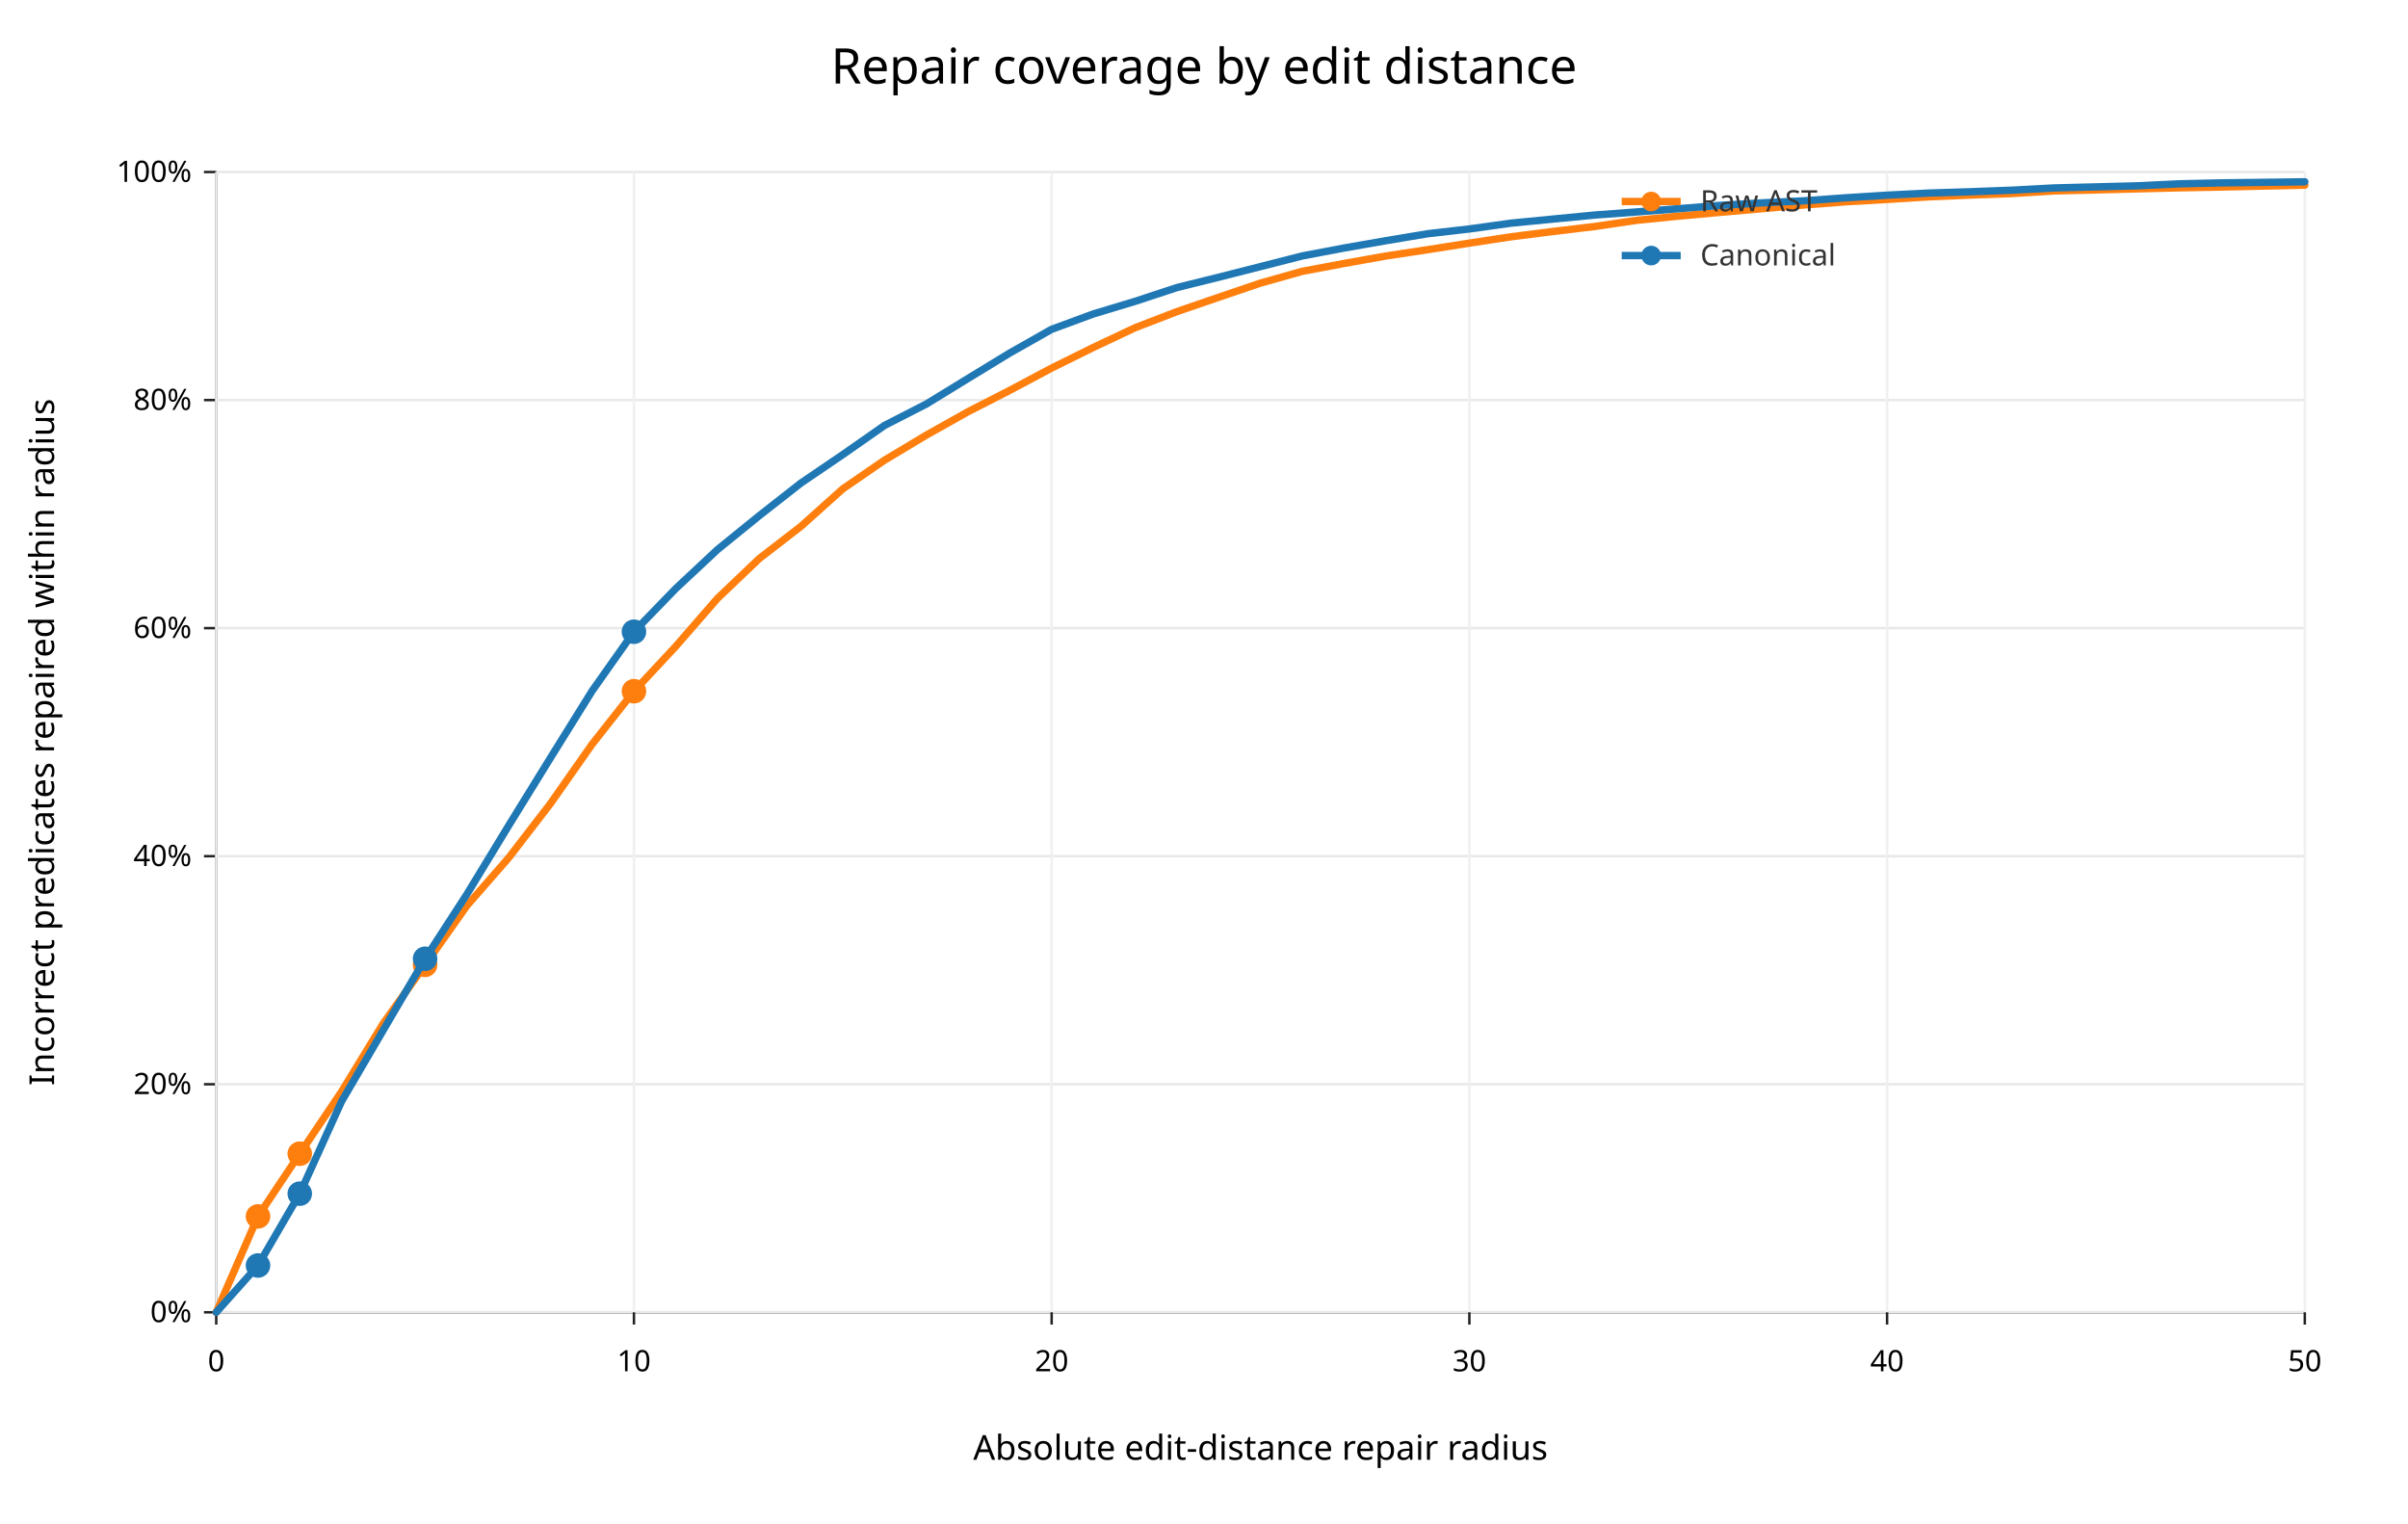
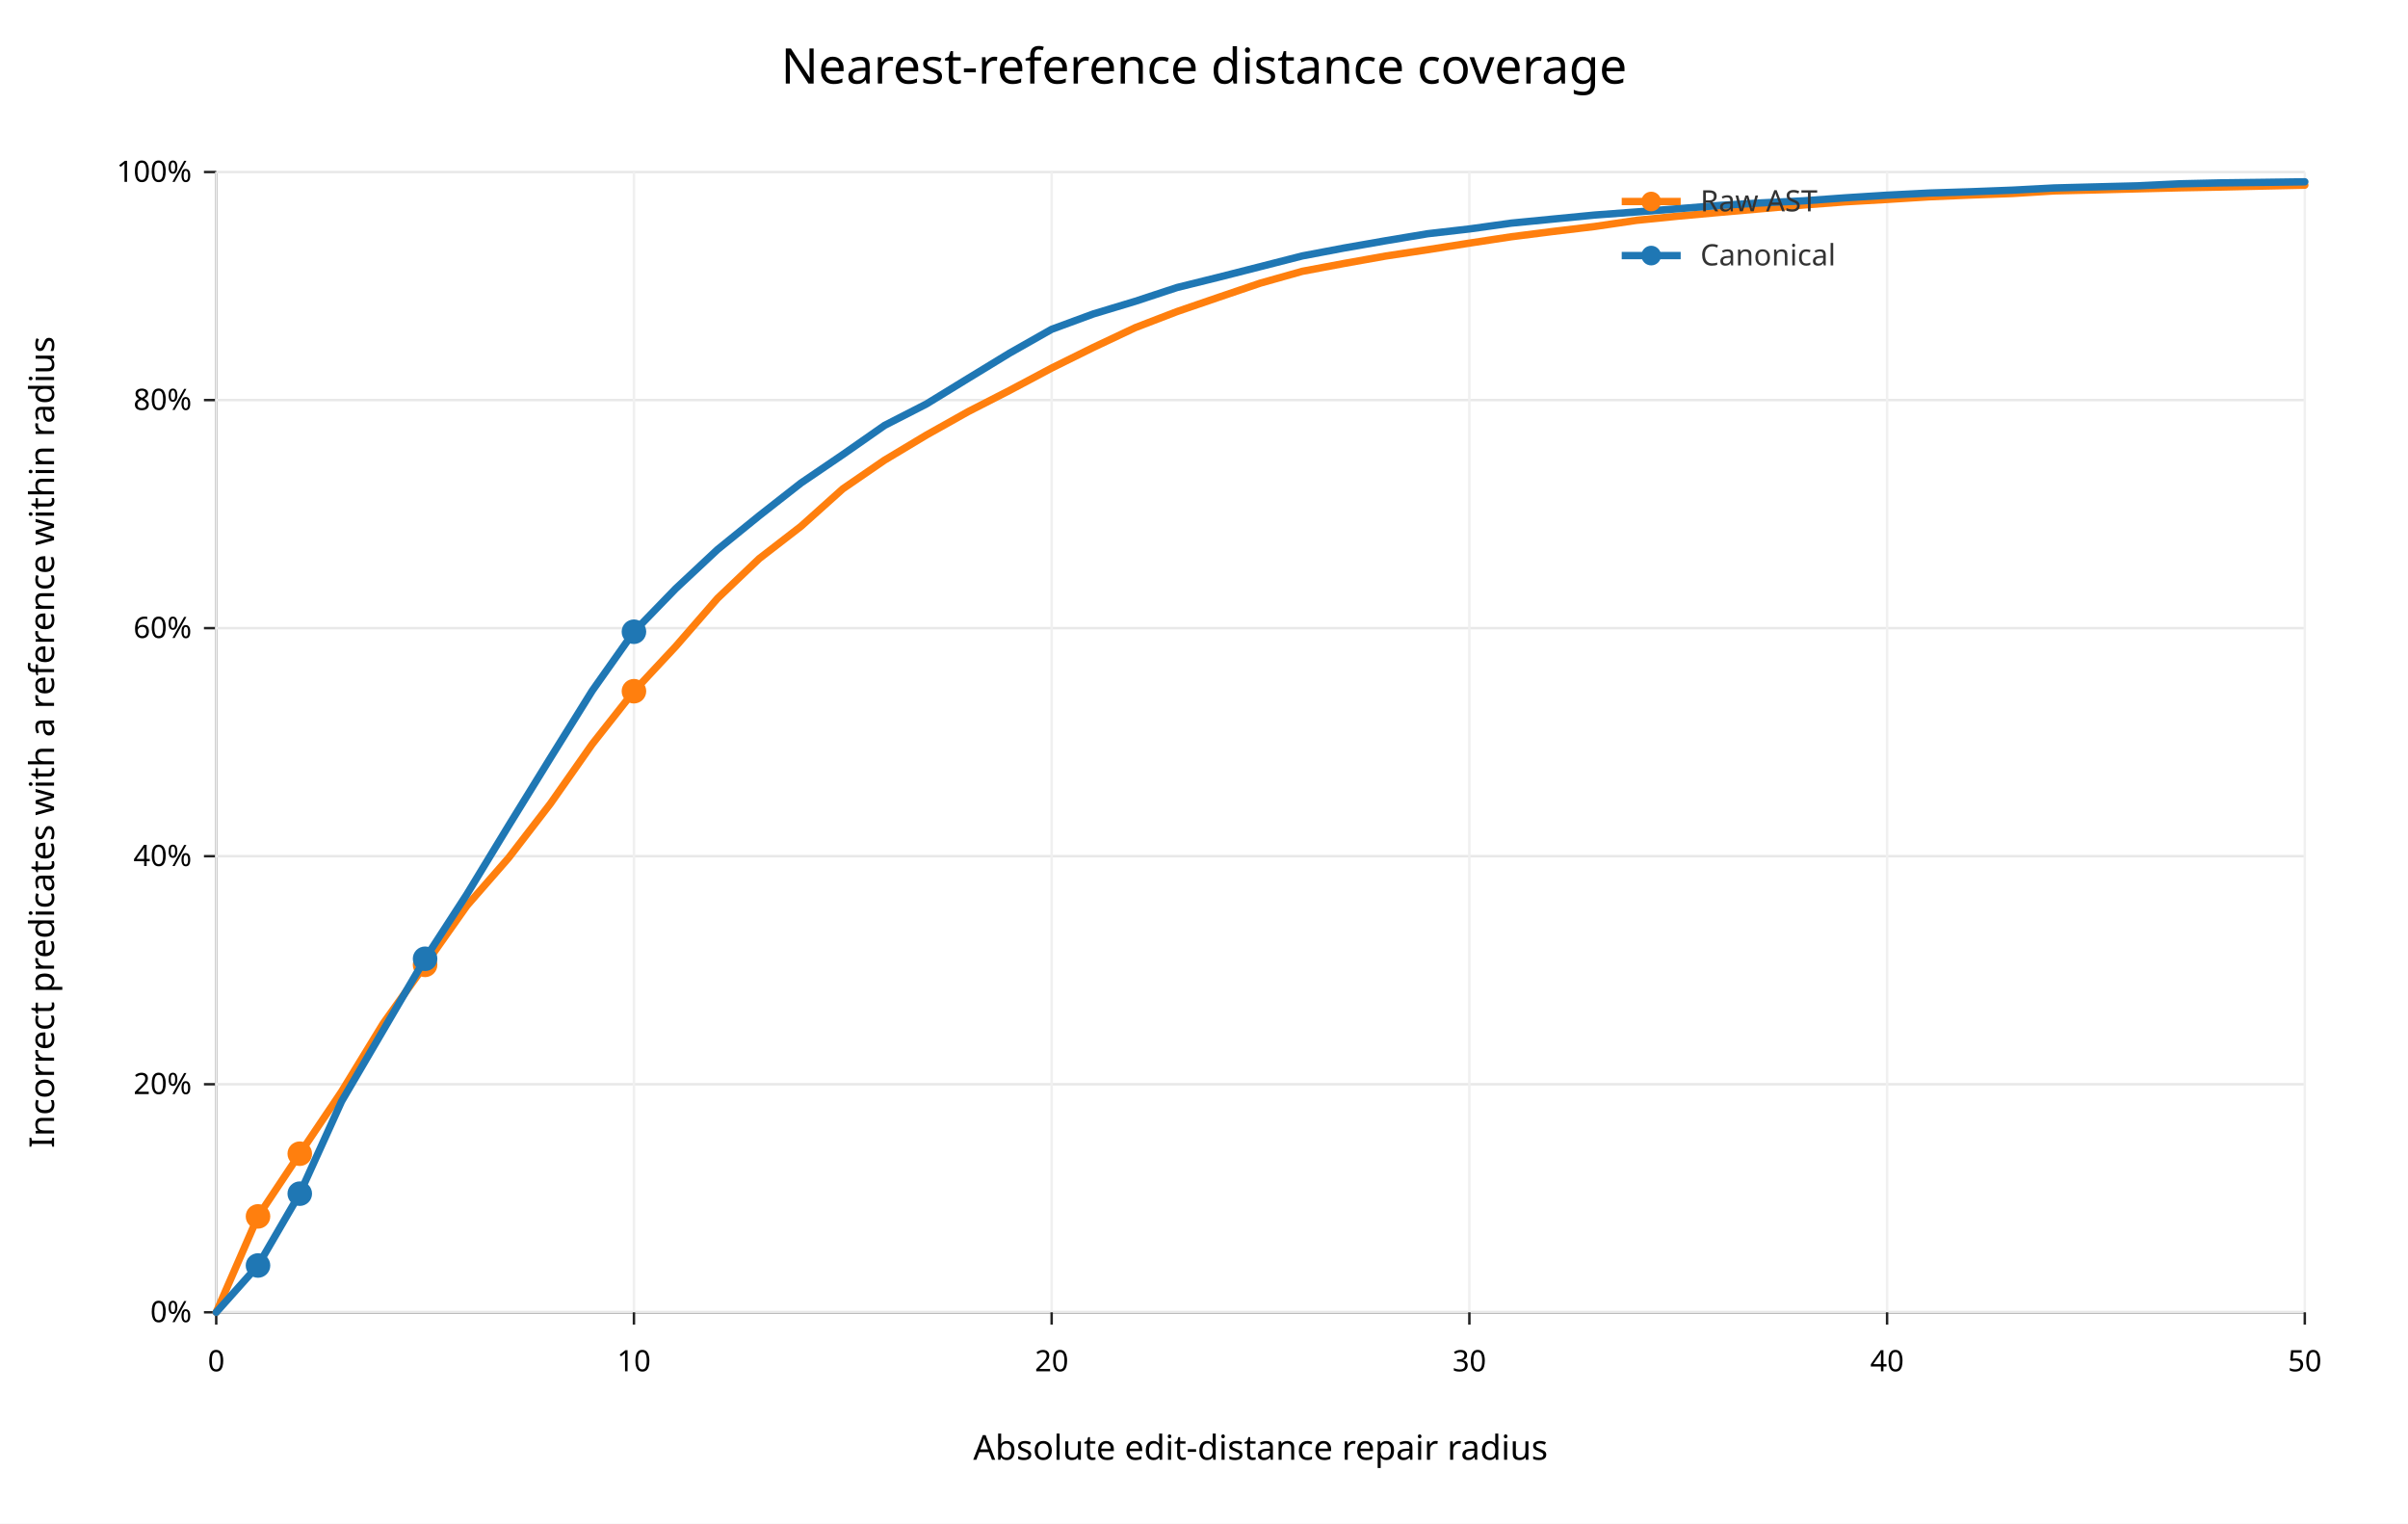
<svg xmlns="http://www.w3.org/2000/svg" width="980" height="620" viewBox="0 0 980 620">
  <rect width="100%" height="100%" fill="white" />
-   <text x="490" y="34" text-anchor="middle" font-family="sans-serif" font-size="20">Repair coverage by edit distance</text>
+   <text x="490" y="34" text-anchor="middle" font-family="sans-serif" font-size="20">Nearest-reference distance coverage</text>
  <line x1="88" y1="534" x2="938" y2="534" stroke="#222" stroke-width="1" />
  <line x1="88" y1="70" x2="88" y2="534" stroke="#222" stroke-width="1" />
  <line x1="88" y1="534" x2="938" y2="534" stroke="#e8e8e8" />
  <line x1="83" y1="534" x2="88" y2="534" stroke="#222" />
  <text x="78" y="538" text-anchor="end" font-family="sans-serif" font-size="12">0%</text>
  <line x1="88" y1="441.2" x2="938" y2="441.2" stroke="#e8e8e8" />
  <line x1="83" y1="441.2" x2="88" y2="441.2" stroke="#222" />
  <text x="78" y="445.2" text-anchor="end" font-family="sans-serif" font-size="12">20%</text>
  <line x1="88" y1="348.4" x2="938" y2="348.4" stroke="#e8e8e8" />
  <line x1="83" y1="348.4" x2="88" y2="348.4" stroke="#222" />
  <text x="78" y="352.4" text-anchor="end" font-family="sans-serif" font-size="12">40%</text>
  <line x1="88" y1="255.6" x2="938" y2="255.6" stroke="#e8e8e8" />
  <line x1="83" y1="255.6" x2="88" y2="255.6" stroke="#222" />
  <text x="78" y="259.6" text-anchor="end" font-family="sans-serif" font-size="12">60%</text>
  <line x1="88" y1="162.8" x2="938" y2="162.8" stroke="#e8e8e8" />
  <line x1="83" y1="162.8" x2="88" y2="162.8" stroke="#222" />
  <text x="78" y="166.8" text-anchor="end" font-family="sans-serif" font-size="12">80%</text>
  <line x1="88" y1="70" x2="938" y2="70" stroke="#e8e8e8" />
  <line x1="83" y1="70" x2="88" y2="70" stroke="#222" />
  <text x="78" y="74" text-anchor="end" font-family="sans-serif" font-size="12">100%</text>
  <line x1="88" y1="70" x2="88" y2="534" stroke="#f0f0f0" />
  <line x1="88" y1="534" x2="88" y2="539" stroke="#222" />
  <text x="88" y="558" text-anchor="middle" font-family="sans-serif" font-size="12">0</text>
  <line x1="258" y1="70" x2="258" y2="534" stroke="#f0f0f0" />
  <line x1="258" y1="534" x2="258" y2="539" stroke="#222" />
  <text x="258" y="558" text-anchor="middle" font-family="sans-serif" font-size="12">10</text>
  <line x1="428" y1="70" x2="428" y2="534" stroke="#f0f0f0" />
  <line x1="428" y1="534" x2="428" y2="539" stroke="#222" />
  <text x="428" y="558" text-anchor="middle" font-family="sans-serif" font-size="12">20</text>
  <line x1="598" y1="70" x2="598" y2="534" stroke="#f0f0f0" />
  <line x1="598" y1="534" x2="598" y2="539" stroke="#222" />
  <text x="598" y="558" text-anchor="middle" font-family="sans-serif" font-size="12">30</text>
  <line x1="768" y1="70" x2="768" y2="534" stroke="#f0f0f0" />
  <line x1="768" y1="534" x2="768" y2="539" stroke="#222" />
  <text x="768" y="558" text-anchor="middle" font-family="sans-serif" font-size="12">40</text>
  <line x1="938" y1="70" x2="938" y2="534" stroke="#f0f0f0" />
  <line x1="938" y1="534" x2="938" y2="539" stroke="#222" />
  <text x="938" y="558" text-anchor="middle" font-family="sans-serif" font-size="12">50</text>
  <path d="M 88 534 L 105 494.974 L 122 469.467 L 139 444.224 L 156 416.418 L 173 392.619 L 190 368.558 L 207 349.083 L 224 327.025 L 241 302.81 L 258 281.266 L 275 263.04 L 292 243.499 L 309 227.298 L 326 214.161 L 343 198.923 L 360 187.242 L 377 177.051 L 394 167.516 L 411 158.813 L 428 149.771 L 445 141.364 L 462 133.339 L 479 126.793 L 496 120.958 L 513 115.189 L 530 110.405 L 547 107.209 L 564 104.177 L 581 101.604 L 598 98.933 L 615 96.349 L 632 94.193 L 649 92.168 L 666 89.661 L 683 87.953 L 700 86.41 L 717 84.921 L 734 83.421 L 751 82.129 L 768 81.155 L 785 80.093 L 802 79.371 L 819 78.747 L 836 77.685 L 853 77.28 L 870 76.842 L 887 76.426 L 904 76.108 L 921 75.714 L 938 75.353" fill="none" stroke="#ff7f0e" stroke-width="3" stroke-linecap="round" stroke-linejoin="round" />
  <circle cx="105" cy="494.974" r="5" fill="#ff7f0e" />
  <circle cx="122" cy="469.467" r="5" fill="#ff7f0e" />
  <circle cx="173" cy="392.619" r="5" fill="#ff7f0e" />
  <circle cx="258" cy="281.266" r="5" fill="#ff7f0e" />
  <path d="M 88 534 L 105 514.952 L 122 485.724 L 139 448.186 L 156 419.144 L 173 390.134 L 190 363.916 L 207 335.98 L 224 308.437 L 241 281.113 L 258 257.063 L 275 239.525 L 292 223.641 L 309 209.848 L 326 196.536 L 343 184.987 L 360 173.11 L 377 164.407 L 394 153.985 L 411 143.619 L 428 133.996 L 445 127.735 L 462 122.611 L 479 117.006 L 496 112.803 L 513 108.479 L 530 104.144 L 547 100.925 L 564 97.948 L 581 95.112 L 598 93.164 L 615 90.799 L 632 89.146 L 649 87.504 L 666 86.245 L 683 84.932 L 700 83.574 L 717 82.556 L 734 81.724 L 751 80.498 L 768 79.425 L 785 78.561 L 802 78.024 L 819 77.378 L 836 76.481 L 853 76.043 L 870 75.616 L 887 74.795 L 904 74.412 L 921 74.204 L 938 73.974" fill="none" stroke="#1f77b4" stroke-width="3" stroke-linecap="round" stroke-linejoin="round" />
  <circle cx="105" cy="514.952" r="5" fill="#1f77b4" />
  <circle cx="122" cy="485.724" r="5" fill="#1f77b4" />
  <circle cx="173" cy="390.134" r="5" fill="#1f77b4" />
  <circle cx="258" cy="257.063" r="5" fill="#1f77b4" />
  <line x1="660" y1="82" x2="684" y2="82" stroke="#ff7f0e" stroke-width="3" />
  <circle cx="672" cy="82" r="4" fill="#ff7f0e" />
  <text x="692" y="86" font-family="sans-serif" font-size="12" fill="#333">Raw AST</text>
  <line x1="660" y1="104" x2="684" y2="104" stroke="#1f77b4" stroke-width="3" />
  <circle cx="672" cy="104" r="4" fill="#1f77b4" />
  <text x="692" y="108" font-family="sans-serif" font-size="12" fill="#333">Canonical</text>
  <text x="513" y="594" text-anchor="middle" font-family="sans-serif" font-size="14">Absolute edit-distance repair radius</text>
-   <text x="22" y="302" transform="rotate(-90 22 302)" text-anchor="middle" font-family="sans-serif" font-size="14">Incorrect predicates repaired within radius</text>
+   <text x="22" y="302" transform="rotate(-90 22 302)" text-anchor="middle" font-family="sans-serif" font-size="14">Incorrect predicates with a reference within radius</text>
</svg>
